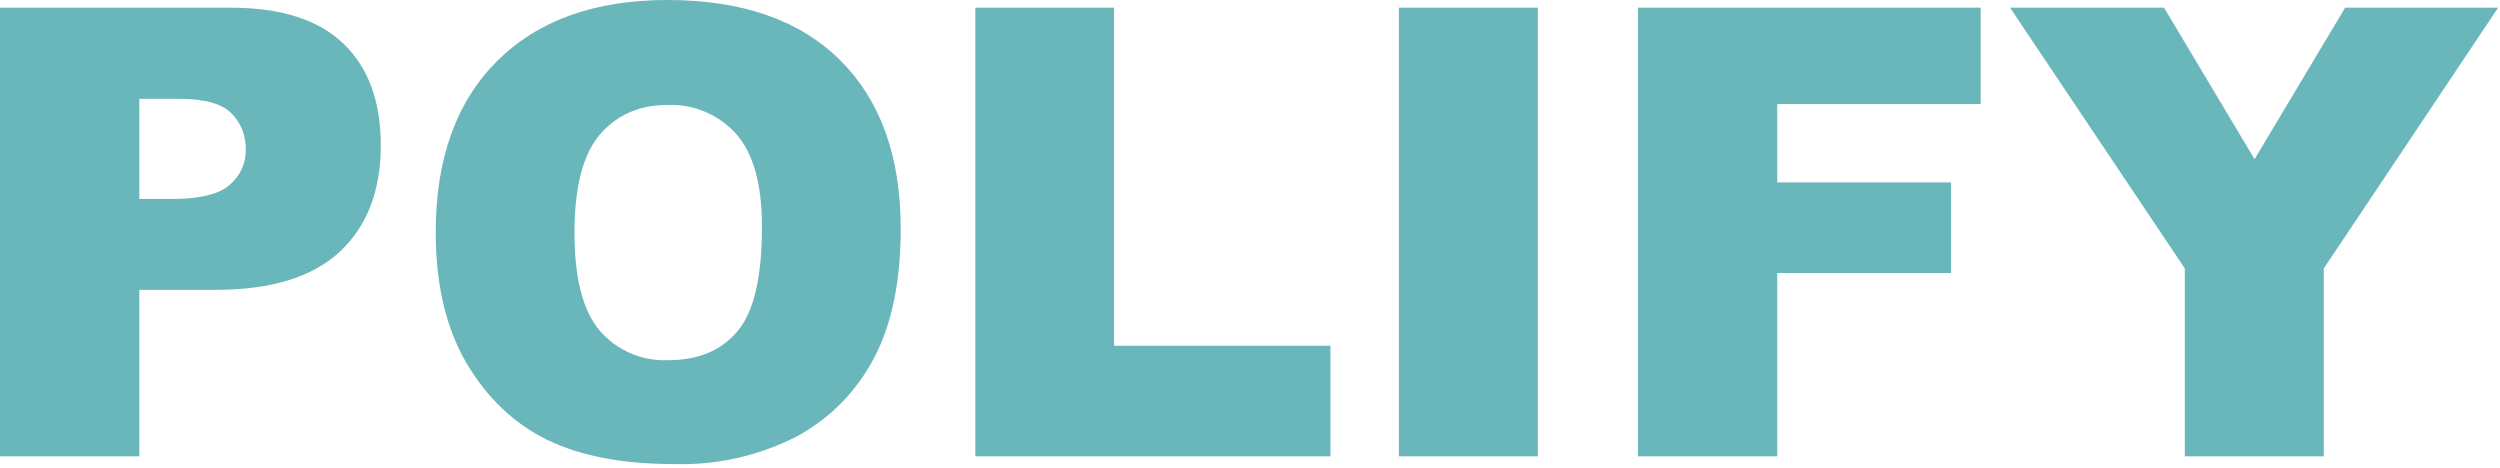
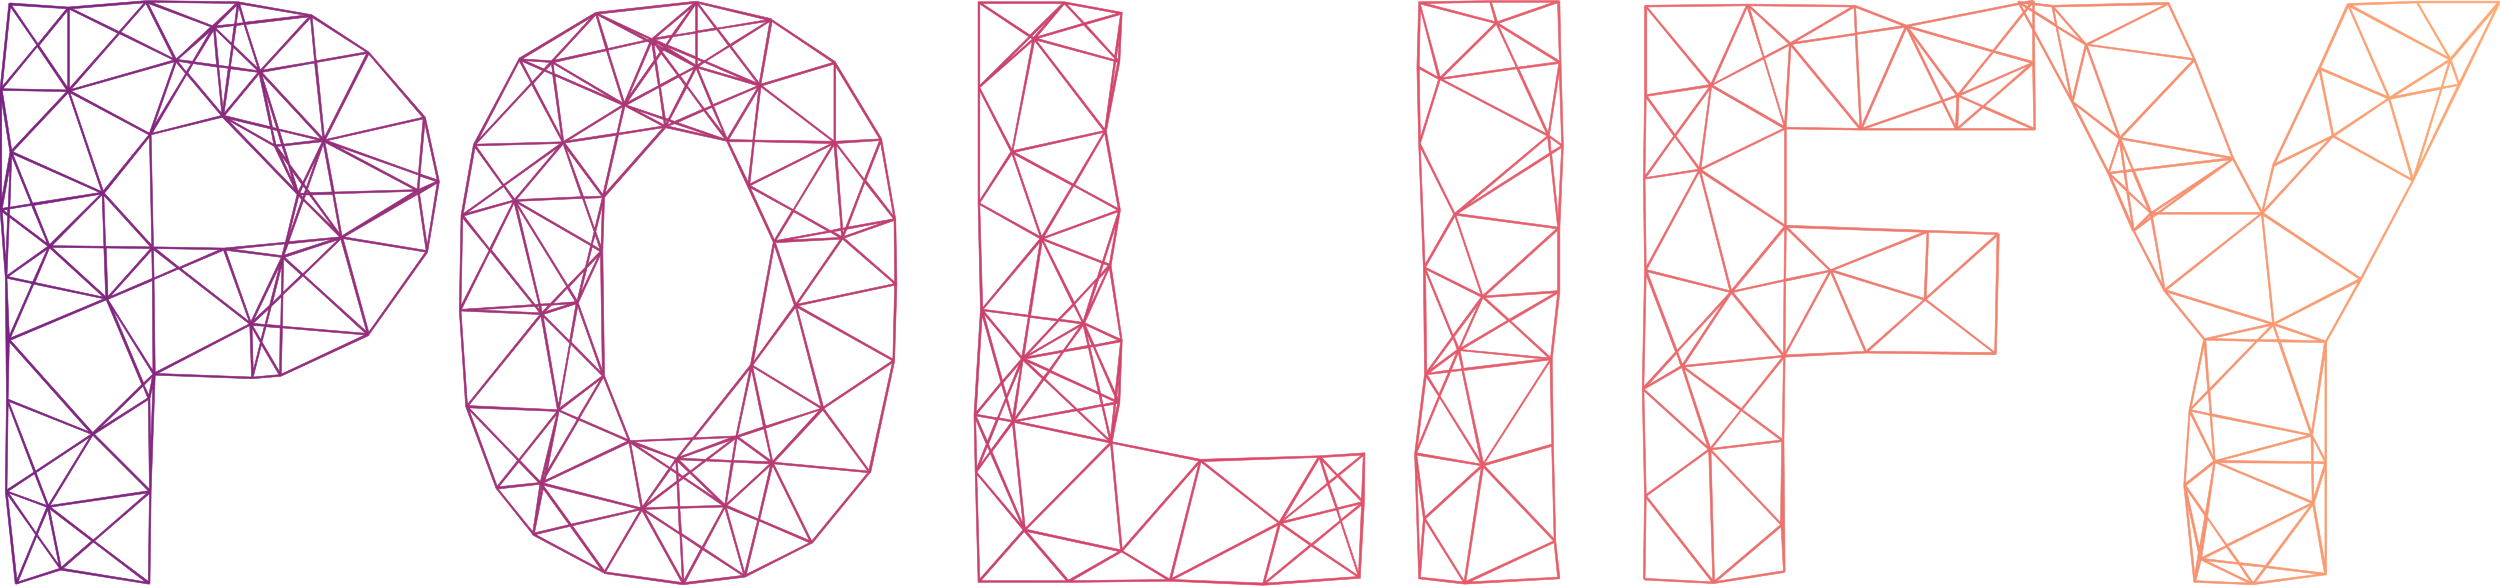
- <svg xmlns="http://www.w3.org/2000/svg" fill-rule="evenodd" stroke-linejoin="round" stroke-miterlimit="2" clip-rule="evenodd" viewBox="0 0 13334 2494">
-   <defs />
-   <g fill="#69b6bb" fill-rule="nonzero">
-     <path d="M0 2434V41h1229c268 0 468 63 602 191 133 127 200 308 200 543 0 242-73 431-218 567-146 136-367 204-665 204H743v888H0zm743-1373h181c142 0 243-25 300-74 58-50 87-113 87-190 0-76-25-139-75-191-50-53-145-79-283-79H743v534M2324 1239c0-391 109-695 327-913C2869 109 3172 0 3560 0c398 0 705 107 921 321 215 214 323 513 323 898 0 280-47 509-141 688s-230 319-408 418a1347 1347 0 01-666 150c-269 0-493-43-670-129-176-86-320-222-430-408-110-187-165-419-165-699zm740 3c0 242 45 415 134 521a456 456 0 00367 158c159 0 282-51 369-155 87-103 130-289 130-556 0-226-45-390-136-494a466 466 0 00-370-156c-149 0-268 53-359 158-90 106-135 280-135 524zM5202 41h740v1803h1154v590H5202V41zM7461 41h741v2393h-741zM8736 41h1828v514H9479v418h927v483h-927v978h-743V41zM10721 41h821l483 808 483-808h816l-930 1391v1002h-741V1432L10721 41z" />
-   </g>
+ <svg xmlns="http://www.w3.org/2000/svg" viewBox="0 -1002 4284 1003">
+   <defs>
+     <linearGradient id="g" gradientUnits="userSpaceOnUse" x1="0" x2="4284" y1="0" y2="0">
+       <stop offset="0" stop-color="#782281" />
+       <stop offset=".5" stop-color="#de4968" />
+       <stop offset="1" stop-color="#fea973" />
+     </linearGradient>
+   </defs>
+   <path fill="url(#g)" stroke="url(#g)" stroke-width="1" vector-effect="non-scaling-stroke" d="M104 -25 255 -1C255 -1 255 -1 255 -1C255 -1 255 -1 255 -1C255 -1 255 -1 255 -1C255 -1 256 -1 256 -1C256 -1 256 -1 256 -1C256 -1 256 -1 256 -1C256 -1 256 -1 256 -1C256 -1 256 -1 256 -2C256 -2 256 -2 256 -2C257 -2 257 -2 257 -2C257 -2 257 -2 257 -2C257 -2 257 -2 257 -2C257 -2 257 -2 257 -2C257 -2 257 -2 257 -2C257 -2 257 -2 257 -2C257 -2 257 -3 257 -3L259 -160C259 -160 259 -160 259 -160C259 -160 259 -160 259 -160L266 -359L432 -353C432 -353 432 -353 432 -353C432 -353 432 -353 432 -353C432 -353 432 -353 432 -353C432 -353 432 -353 432 -353L480 -357C481 -357 481 -357 481 -357C481 -357 481 -357 481 -357C481 -357 481 -357 481 -357L632 -427C632 -427 632 -427 632 -427C632 -427 632 -427 632 -427C632 -427 632 -427 632 -427C632 -427 632 -428 632 -428C632 -428 632 -428 632 -428C632 -428 632 -428 632 -428C632 -428 632 -428 632 -428C632 -428 632 -428 632 -428C632 -428 632 -428 632 -428L733 -570C733 -570 733 -570 733 -570C733 -570 733 -570 733 -570C733 -570 733 -570 733 -570C733 -570 733 -570 733 -570C733 -570 733 -570 733 -570C733 -570 733 -570 733 -570C733 -571 733 -571 733 -571C733 -571 733 -571 733 -571L753 -691C753 -691 753 -691 753 -691C753 -691 753 -691 753 -691C753 -691 753 -691 753 -691C753 -691 753 -691 753 -691C753 -691 753 -691 753 -691C753 -691 753 -691 753 -691C753 -691 753 -691 753 -691L729 -801C729 -801 729 -801 729 -801C729 -801 729 -801 729 -801C729 -801 729 -801 729 -801C729 -801 729 -801 729 -801C729 -801 729 -801 729 -801C729 -801 729 -801 729 -801C729 -801 729 -801 729 -801C729 -801 729 -801 729 -801C729 -801 729 -801 729 -801C729 -801 729 -801 729 -801L632 -913C632 -913 632 -913 632 -913C632 -913 632 -913 632 -913C632 -913 632 -913 632 -913C632 -913 632 -913 632 -913C632 -913 632 -913 632 -913L534 -977C534 -977 534 -977 534 -977C534 -977 534 -977 534 -977C533 -977 533 -977 533 -977C533 -977 533 -977 533 -977C533 -977 533 -977 533 -977C533 -977 533 -977 533 -977C533 -977 533 -977 533 -977L408 -999C408 -999 408 -999 408 -999C408 -999 408 -999 408 -999C408 -999 408 -999 408 -999C408 -999 408 -999 408 -999C408 -999 408 -999 408 -999C408 -999 408 -999 408 -999L251 -1001C251 -1001 251 -1001 251 -1001C251 -1001 251 -1001 251 -1001C251 -1001 251 -1001 251 -1001C251 -1001 251 -1001 251 -1001C251 -1001 251 -1001 251 -1001L117 -990L17 -997C17 -997 17 -997 17 -997C17 -997 17 -997 17 -997C17 -997 17 -997 17 -997C16 -996 16 -996 16 -996C16 -996 16 -996 16 -996C16 -996 16 -996 16 -996C16 -996 16 -996 16 -996C16 -996 16 -996 16 -996C16 -996 16 -996 16 -996C16 -996 16 -996 16 -996C16 -996 16 -996 16 -996C16 -996 16 -996 16 -996C16 -996 16 -996 16 -996C16 -996 16 -996 15 -996C15 -996 15 -996 15 -996C15 -996 15 -995 15 -995C15 -995 15 -995 15 -995C15 -995 15 -995 15 -995L0 -849C0 -849 0 -849 0 -849C0 -849 0 -849 0 -849C0 -849 0 -848 0 -848C0 -848 0 -848 0 -848V-643C0 -643 0 -643 0 -643C0 -643 0 -643 0 -643L9 -527C9 -527 9 -527 9 -527C9 -527 9 -527 9 -527L11 -317C11 -317 11 -317 11 -317C11 -317 11 -317 11 -317L9 -160C9 -160 9 -160 9 -160C9 -160 9 -160 9 -160C9 -160 9 -160 9 -160L26 -2C26 -2 26 -2 26 -2C26 -2 26 -2 26 -2C26 -2 26 -2 26 -2C26 -2 26 -2 26 -2C26 -2 26 -2 27 -2C27 -2 27 -1 27 -1C27 -1 27 -1 27 -1C27 -1 27 -1 27 -1C27 -1 27 -1 27 -1C27 -1 27 -1 27 -1C27 -1 27 -1 27 -1C28 -1 28 -1 28 -1C28 -1 28 -1 28 -1C28 -1 28 -1 28 -1C28 -1 28 -1 28 -1C28 -1 28 -1 28 -1ZM171 -268 245 -340 253 -320ZM254 -317 256 -164 162 -258ZM159 -261 18 -419 182 -488 243 -343ZM182 -577 258 -576 185 -494ZM181 -494 89 -578 178 -577ZM502 -691 481 -737 494 -719ZM500 -710 517 -686 511 -674ZM470 -751 505 -678 391 -796ZM512 -666 517 -660 494 -594ZM515 -668H520L519 -664ZM483 -564 399 -575 488 -584ZM520 -658 582 -596 495 -588ZM521 -661 524 -668H530L572 -611ZM525 -671 526 -674 528 -671ZM521 -671H514L519 -683L524 -678ZM521 -687 543 -733 525 -681ZM519 -690 497 -720 487 -752 552 -759ZM491 -729 475 -751 483 -752ZM393 -798 464 -781 469 -755ZM385 -804 444 -875 463 -785ZM258 -579 181 -580 178 -667ZM179 -671 256 -767 260 -582ZM259 -771 381 -801 509 -669 489 -587 384 -577 263 -579ZM261 -774 320 -874 379 -804ZM482 -561 430 -451 387 -573ZM494 -584 570 -592 487 -565ZM534 -668 570 -669 582 -602ZM532 -672 527 -678 554 -755 569 -673ZM486 -755 479 -778 545 -762ZM482 -755 473 -754 467 -780 475 -778ZM467 -784 454 -847 474 -782ZM384 -808 395 -884 442 -878ZM382 -817 375 -887 391 -885ZM380 -808 322 -877 331 -893 372 -887ZM319 -879 305 -897 328 -893ZM333 -896 366 -950 371 -891ZM330 -897 305 -900 360 -948ZM318 -876 264 -787 302 -895ZM177 -675 120 -843 255 -771ZM174 -674 22 -742 117 -843ZM178 -580 89 -581 175 -668ZM177 -493 60 -518 85 -577ZM178 -490 18 -423 58 -515ZM193 -472 262 -361 246 -346ZM185 -489 261 -521 262 -367ZM189 -494 260 -573 261 -525ZM263 -574 303 -543 264 -526ZM267 -576 376 -574 307 -544ZM383 -573 427 -451 310 -542ZM435 -454 479 -546 462 -479ZM461 -473 454 -446 434 -448ZM483 -548 482 -498 467 -483ZM486 -558 516 -531 485 -501ZM488 -561 579 -591 519 -533ZM573 -670 710 -674 586 -598ZM573 -673 557 -758 710 -677ZM478 -781 449 -873 550 -764ZM395 -888 400 -921 441 -881ZM392 -888 375 -890 369 -951 397 -924ZM370 -954 401 -958 397 -928ZM371 -958 406 -993 402 -961ZM256 -774 122 -846 299 -896ZM20 -745 4 -847 114 -845ZM20 -734 53 -653 17 -647ZM14 -647 4 -645 17 -717ZM22 -738 171 -672 56 -654ZM172 -669 85 -583 58 -650ZM56 -519 14 -528 81 -575ZM55 -516 16 -427 12 -525ZM16 -416 153 -262 14 -318ZM254 -161 86 -136 159 -256ZM87 -133 252 -157 160 -77ZM157 -75 105 -30 85 -130ZM255 -325 247 -342 261 -356ZM264 -523 306 -541 427 -447 266 -364ZM433 -444 453 -443 447 -420ZM446 -415 434 -367 432 -440ZM456 -442 480 -440 479 -365 449 -416ZM457 -446 465 -477 482 -493 481 -444ZM485 -497 519 -529 626 -431 484 -443ZM521 -531 584 -592 628 -434ZM687 -655 715 -673V-672ZM716 -669 730 -573 590 -596ZM718 -675 725 -678 718 -674ZM718 -678 720 -700 747 -691ZM715 -678 576 -752 717 -702ZM561 -761 725 -798 717 -705ZM553 -766 449 -878 539 -894ZM543 -895 628 -910 556 -767ZM450 -882 532 -971 539 -897ZM446 -882 421 -960 529 -973ZM442 -885 400 -925 405 -958 418 -960ZM405 -962 409 -990 417 -963ZM302 -901 254 -996 361 -956ZM297 -902 207 -947 250 -996ZM297 -899 122 -849 205 -944ZM119 -851V-986L202 -945ZM116 -852 67 -924 116 -984ZM114 -848 5 -850 64 -922ZM3 -828 17 -741 3 -662ZM13 -643V-636L6 -642ZM17 -644 54 -650 81 -585 16 -634ZM82 -580 12 -530 16 -630ZM156 -258 61 -195 15 -314ZM154 -253 83 -137 62 -192ZM80 -136 14 -160 59 -190ZM80 -133 62 -89 15 -157ZM82 -128 101 -34 64 -86ZM102 -28 31 -5 63 -83ZM160 -73 249 -5 108 -28ZM254 -6 162 -75 256 -156ZM258 -231 257 -319 262 -342ZM428 -444 431 -356 270 -362ZM448 -411 478 -360 434 -356ZM484 -440 625 -428 482 -361ZM632 -433 588 -593 729 -570ZM719 -670 749 -688 732 -582ZM720 -704 728 -790 749 -694ZM558 -763 632 -909 724 -801ZM542 -898 535 -972 627 -913ZM420 -964 411 -995 522 -976ZM364 -958 260 -998 404 -996ZM204 -948 124 -987 247 -997ZM65 -927 20 -993 114 -987ZM18 -990 63 -925 4 -854ZM13 -632 10 -555 4 -639ZM14 -309 58 -193 12 -163ZM61 -86 29 -9 13 -154ZM798 -305C798 -305 798 -305 798 -305C798 -305 798 -305 798 -305L850 -165C850 -165 850 -165 850 -165C850 -165 850 -165 850 -165C850 -165 850 -165 850 -165C850 -165 850 -165 850 -165C850 -165 850 -165 850 -165L913 -86C913 -86 913 -86 913 -86C913 -86 913 -86 913 -86C913 -86 913 -86 913 -86C913 -86 913 -86 913 -86C913 -86 913 -86 913 -86C913 -86 913 -86 913 -86C913 -86 913 -86 913 -85C913 -85 913 -85 913 -85L1035 -20C1035 -20 1035 -20 1035 -20C1035 -20 1035 -20 1035 -20C1035 -20 1035 -20 1035 -20C1035 -20 1036 -19 1036 -19L1170 0C1170 0 1171 0 1171 0C1171 0 1171 0 1171 0C1171 0 1171 0 1171 0C1171 0 1171 0 1171 0C1171 0 1171 0 1171 0L1277 -13C1277 -13 1277 -13 1277 -13C1277 -13 1277 -13 1277 -13C1277 -13 1277 -13 1277 -13C1277 -13 1277 -13 1277 -13C1277 -13 1277 -13 1277 -13C1277 -13 1277 -13 1277 -13C1277 -13 1277 -13 1277 -13L1391 -71C1391 -71 1391 -71 1391 -71C1391 -71 1391 -71 1391 -71C1392 -71 1392 -71 1392 -71C1392 -71 1392 -71 1392 -71C1392 -71 1392 -71 1392 -71C1392 -71 1392 -71 1392 -71C1392 -71 1392 -71 1392 -71L1491 -192C1491 -192 1491 -192 1491 -192C1491 -192 1491 -192 1491 -192C1491 -192 1491 -192 1491 -192C1491 -192 1491 -192 1491 -192C1491 -192 1491 -192 1491 -192C1491 -192 1492 -192 1492 -192C1492 -192 1492 -192 1492 -192C1492 -192 1492 -192 1492 -192C1492 -192 1492 -192 1492 -192L1533 -383C1533 -384 1533 -384 1533 -384C1533 -384 1533 -384 1533 -384C1533 -384 1533 -384 1533 -384C1533 -384 1533 -384 1533 -384L1537 -515C1537 -515 1537 -515 1537 -515C1537 -515 1537 -515 1537 -515L1535 -626C1535 -626 1535 -626 1535 -626C1535 -626 1535 -626 1535 -626L1511 -763C1511 -763 1511 -763 1511 -763C1511 -763 1511 -763 1511 -763C1511 -763 1511 -763 1511 -763C1511 -763 1511 -763 1511 -763V-764L1432 -895C1432 -895 1432 -895 1432 -895C1432 -895 1432 -895 1432 -895C1432 -895 1432 -895 1432 -895C1432 -895 1432 -895 1432 -895C1432 -896 1432 -896 1432 -896C1432 -896 1432 -896 1432 -896L1322 -969C1322 -969 1322 -969 1322 -969C1322 -969 1322 -969 1322 -969C1322 -969 1322 -969 1322 -969C1322 -969 1322 -969 1322 -970C1322 -970 1322 -970 1322 -970C1322 -970 1322 -970 1322 -970C1322 -970 1322 -970 1322 -970L1193 -1000C1193 -1000 1193 -1000 1193 -1000C1193 -1000 1193 -1000 1193 -1000C1193 -1000 1193 -1000 1193 -1000C1193 -1000 1193 -1000 1193 -1000C1193 -1000 1193 -1000 1193 -1000C1193 -1000 1193 -1000 1193 -1000C1193 -1000 1193 -1000 1193 -1000L1021 -981C1021 -981 1021 -981 1021 -981C1021 -981 1021 -981 1021 -981C1021 -981 1021 -981 1021 -981C1021 -981 1021 -981 1021 -981C1021 -981 1021 -981 1021 -981C1021 -981 1021 -981 1021 -981C1021 -981 1021 -981 1021 -981C1021 -981 1021 -981 1021 -981C1021 -981 1021 -981 1021 -981L889 -902C889 -902 889 -901 889 -901C889 -901 889 -901 889 -901C889 -901 889 -901 889 -901C889 -901 889 -901 889 -901C889 -901 889 -901 889 -901C889 -901 889 -901 889 -901C889 -901 889 -901 889 -901L811 -754C811 -754 811 -754 811 -754C811 -754 811 -754 811 -754C811 -754 811 -753 811 -753C811 -753 811 -753 811 -753L790 -633C790 -633 790 -633 790 -633C790 -633 790 -633 790 -633C790 -633 790 -633 790 -633C790 -633 790 -633 790 -633C790 -633 790 -633 790 -633C790 -633 790 -633 790 -633L787 -471C787 -471 787 -471 787 -471C787 -470 787 -470 787 -470C787 -470 787 -470 787 -470C787 -470 787 -470 787 -470L798 -305C798 -305 798 -305 798 -305C798 -305 798 -305 798 -305C798 -305 798 -305 798 -305C798 -305 798 -305 798 -305C798 -305 798 -305 798 -305C798 -305 798 -305 798 -305ZM1109 -931 1113 -929 1070 -827 1042 -916ZM1042 -919 1024 -976 1105 -933ZM1192 -945V-905L1144 -925L1153 -939ZM1156 -942 1192 -994V-948ZM931 -177ZM936 -186 992 -282 1075 -246 934 -179ZM1124 -923 1131 -913 1124 -903 1121 -925ZM1076 -249 993 -285 1034 -355ZM1159 -217 1087 -245 1184 -249ZM1188 -249 1252 -252 1164 -219ZM1157 -215 1148 -201 1091 -239ZM1158 -211 1159 -194 1150 -200ZM1167 -217 1253 -248 1209 -215ZM1205 -212 1183 -195 1164 -214ZM1191 -252 1285 -370 1261 -255ZM1187 -252 1080 -247 1036 -358 1033 -572 1036 -664 1141 -783 1245 -760 1325 -587 1286 -377ZM1174 -855 1145 -798 1140 -800 1132 -853 1163 -870ZM1166 -872 1189 -884 1176 -858ZM1141 -790 1140 -796 1143 -795ZM1146 -794 1152 -792 1144 -788ZM1156 -790 1218 -769 1145 -786ZM1161 -792 1206 -812 1242 -764ZM1156 -794 1148 -797 1177 -852 1204 -815ZM1136 -801 1074 -822 1129 -852ZM1137 -797 1138 -788 1089 -814ZM1240 -773 1209 -813 1220 -818ZM1223 -820 1298 -852 1246 -765ZM1207 -816 1178 -855 1193 -884 1219 -821ZM1164 -874 1135 -913 1137 -916 1190 -888ZM1133 -916 1131 -919 1134 -917ZM1133 -910 1161 -873 1131 -857 1125 -898ZM1128 -855 1075 -827 1122 -894ZM1135 -786 1060 -774 1071 -820ZM1136 -783 1037 -671 1060 -771ZM1033 -669 968 -757 1056 -770ZM1030 -580 1021 -605 1032 -649ZM1028 -575 1015 -583 1020 -599ZM1028 -571 1007 -549 1015 -579ZM1025 -563 995 -499 1006 -543ZM1029 -565 1032 -368 991 -483ZM990 -286 960 -299 1029 -352ZM989 -283 938 -196 958 -297ZM1146 -199 1101 -134 1081 -242ZM1149 -197 1159 -190 1160 -178 1107 -138ZM1162 -187 1168 -184 1163 -180ZM1162 -192 1161 -211 1180 -193 1170 -186ZM1182 -191 1228 -147 1173 -184ZM1185 -193 1210 -212 1253 -210 1242 -138ZM1214 -215 1260 -250 1254 -213ZM1263 -251 1318 -211 1257 -213ZM1266 -253 1309 -267 1321 -213ZM1264 -256 1288 -368 1308 -271ZM1290 -373 1406 -302 1312 -272ZM1327 -581 1361 -479 1291 -382ZM1330 -590 1360 -639 1418 -606ZM1423 -604 1438 -595 1351 -591ZM1327 -591 1286 -680 1357 -641ZM1286 -684 1426 -754 1359 -643ZM1285 -687 1293 -759 1424 -756ZM1282 -690 1249 -759H1290ZM1249 -763 1300 -849 1290 -762ZM1222 -823 1196 -885 1298 -855ZM1139 -919 1149 -913ZM1136 -920 1127 -925 1124 -929 1137 -921ZM1137 -925 1139 -924V-923ZM1117 -926 1121 -899 1077 -836 1116 -927ZM1057 -774 973 -761 1067 -819ZM1031 -666 1000 -665 970 -748ZM1032 -663 1019 -610 1001 -662ZM1018 -605 1013 -584 887 -657 998 -662ZM1012 -581 1003 -544 973 -513 886 -654ZM1001 -538 989 -487 975 -510ZM986 -485 948 -482 972 -508ZM976 -481 934 -468 945 -479ZM987 -481 976 -418 931 -463ZM990 -477 1030 -364 979 -416ZM1032 -358 959 -303 978 -412ZM933 -187 931 -184 938 -215ZM933 -175 1078 -243 1098 -132 933 -174ZM1105 -132 1160 -174 1162 -134ZM1162 -131 1164 -90 1105 -129ZM1163 -176 1171 -182 1238 -136 1165 -134ZM1257 -210 1319 -207 1245 -139ZM1312 -268 1404 -299 1324 -212ZM1290 -376 1363 -475 1407 -305ZM1329 -586 1440 -592 1364 -482ZM1442 -597 1428 -605 1441 -607ZM1444 -608 1447 -609 1445 -601ZM1423 -607 1361 -642 1429 -753 1441 -611ZM1293 -762 1304 -853 1426 -760ZM1276 -865 1197 -888 1207 -895ZM1210 -897 1250 -922 1297 -860ZM1195 -891V-900L1203 -896ZM1192 -891 1141 -922H1142L1192 -901ZM1141 -926 1123 -934 1149 -938ZM1115 -931 1114 -932H1115ZM1067 -826 950 -895 1039 -915ZM948 -893 1047 -834 950 -876ZM947 -877 935 -882 945 -892ZM1066 -822 966 -760 951 -872ZM996 -665 885 -660 965 -755ZM971 -511 943 -482 926 -481 886 -649ZM940 -479 929 -467 927 -478ZM925 -471 920 -477 923 -478ZM976 -414 957 -308 931 -459ZM954 -292 926 -177 891 -213ZM889 -215 804 -303 954 -297ZM923 -175 855 -168 889 -210ZM929 -168 924 -145 928 -169ZM931 -164 975 -103 916 -89ZM932 -169 933 -170 1093 -130 979 -104ZM1097 -128 1036 -24 981 -101ZM1165 -86 1169 -9 1105 -125ZM1168 -84 1201 -62 1172 -8ZM1168 -88 1165 -131 1240 -133 1203 -65ZM1242 -131 1274 -18 1206 -63ZM1245 -132 1298 -110 1276 -21ZM1246 -136 1320 -204 1299 -113ZM1324 -204 1387 -76 1302 -112ZM1410 -299 1487 -195 1327 -210ZM1366 -475 1529 -384 1411 -305ZM1444 -592 1532 -516 1367 -481ZM1451 -609 1514 -621 1446 -597ZM1453 -613 1482 -689 1531 -627ZM1449 -612 1444 -611 1433 -753 1480 -692ZM1434 -756 1507 -761 1481 -695ZM1306 -855 1429 -892V-761ZM1253 -923 1319 -965 1301 -860ZM1251 -926 1231 -952 1314 -965ZM1248 -924 1207 -898 1195 -903V-946L1228 -951ZM1195 -949V-994L1225 -954ZM1151 -942 1123 -937 1185 -989ZM1110 -934 1076 -952 1113 -935ZM1038 -918 950 -899 1021 -976ZM932 -884 900 -898 942 -895ZM930 -881 912 -862 894 -897ZM933 -880 947 -874 962 -767 914 -859ZM963 -759 816 -755 911 -857ZM960 -756 863 -686 816 -752ZM956 -749 882 -661 865 -684ZM879 -659 800 -637 863 -682ZM879 -656 839 -576 795 -632ZM881 -654 923 -481 917 -480 842 -574ZM913 -480 791 -472 840 -571ZM916 -477 925 -466 818 -471ZM955 -300 803 -307 927 -460ZM887 -213 852 -169 804 -299ZM925 -172 913 -91 854 -164ZM977 -100 1030 -26 918 -86ZM1100 -127 1168 -4 1038 -22ZM1204 -60 1272 -16 1174 -4ZM1301 -109 1387 -72 1279 -18ZM1391 -75 1326 -207 1487 -192ZM1489 -197 1412 -302 1529 -380ZM1530 -387 1368 -478 1533 -513ZM1447 -594 1532 -624 1533 -519ZM1484 -693 1509 -757 1531 -632ZM1432 -760V-888L1507 -764ZM1304 -858 1323 -965 1427 -895ZM1229 -954 1197 -996 1313 -968ZM1117 -936 1027 -978 1188 -996ZM945 -898 895 -901 1013 -972ZM890 -897 910 -860 820 -763ZM814 -749 861 -684 794 -636ZM793 -628 838 -573 790 -478ZM925 -463 801 -309 790 -469ZM2057 -215 1906 -245 1919 -312C1919 -312 1919 -312 1919 -312C1919 -312 1919 -312 1919 -312L1923 -418C1923 -418 1923 -418 1923 -418C1923 -418 1923 -419 1923 -419C1923 -419 1923 -419 1923 -419L1904 -547L1920 -642C1920 -642 1920 -642 1920 -642C1920 -642 1920 -642 1920 -642C1920 -642 1920 -642 1920 -642C1920 -642 1920 -642 1920 -642C1920 -642 1920 -642 1920 -642C1920 -642 1920 -642 1920 -642L1896 -777L1919 -896C1919 -896 1919 -896 1919 -896C1919 -896 1919 -896 1919 -896L1923 -980C1923 -980 1923 -980 1923 -980C1923 -980 1923 -980 1923 -980C1923 -980 1923 -980 1923 -980C1923 -980 1923 -980 1923 -980C1923 -980 1923 -980 1923 -980C1923 -980 1923 -980 1923 -980C1923 -980 1923 -980 1923 -980C1923 -980 1923 -980 1923 -980C1923 -980 1923 -981 1923 -981C1923 -981 1923 -981 1923 -981C1923 -981 1923 -981 1923 -981C1923 -981 1923 -981 1923 -981C1923 -981 1923 -981 1923 -981C1923 -981 1923 -981 1923 -981C1923 -981 1923 -981 1923 -981C1923 -981 1923 -981 1923 -981C1923 -981 1923 -981 1923 -981C1923 -981 1923 -981 1923 -981C1923 -981 1923 -981 1923 -981C1922 -981 1922 -981 1922 -981C1922 -981 1922 -981 1922 -981C1922 -981 1922 -981 1922 -981C1922 -981 1922 -981 1922 -981C1922 -981 1922 -981 1922 -981L1824 -999C1824 -999 1824 -999 1824 -999C1824 -999 1824 -999 1824 -999C1824 -999 1824 -999 1824 -999H1677C1677 -999 1677 -999 1677 -999C1677 -999 1677 -999 1677 -999C1677 -999 1676 -999 1676 -999C1676 -999 1676 -999 1676 -999C1676 -999 1676 -999 1676 -999C1676 -999 1676 -999 1676 -998C1676 -998 1676 -998 1676 -998C1676 -998 1676 -998 1676 -998C1676 -998 1676 -998 1676 -998C1676 -998 1676 -998 1676 -998V-852C1676 -852 1676 -852 1676 -852C1676 -852 1676 -852 1676 -852V-653C1676 -653 1676 -653 1676 -653C1676 -653 1676 -653 1676 -653L1680 -471C1680 -471 1680 -471 1680 -471C1680 -471 1680 -471 1680 -471L1669 -291C1669 -291 1669 -291 1669 -291C1669 -291 1669 -291 1669 -291C1669 -291 1669 -291 1669 -291L1671 -193C1671 -193 1671 -193 1671 -193C1671 -193 1671 -193 1671 -193L1676 -6C1676 -6 1676 -6 1676 -6C1676 -6 1676 -6 1676 -6C1676 -6 1676 -6 1676 -6C1676 -5 1676 -5 1676 -5C1676 -5 1676 -5 1676 -5C1676 -5 1676 -5 1676 -5C1676 -5 1676 -5 1676 -5C1676 -5 1676 -5 1676 -5C1676 -5 1676 -5 1676 -5C1676 -5 1676 -5 1676 -5C1676 -5 1676 -5 1676 -5C1676 -5 1676 -5 1676 -5C1676 -5 1676 -5 1676 -5C1676 -5 1676 -5 1676 -5C1676 -4 1676 -4 1676 -4C1676 -4 1676 -4 1677 -4C1677 -4 1677 -4 1677 -4C1677 -4 1677 -4 1677 -4C1677 -4 1677 -4 1677 -4C1677 -4 1677 -4 1677 -4C1677 -4 1677 -4 1677 -4H1830C1830 -4 1830 -4 1830 -4C1831 -4 1831 -4 1831 -4L2005 -6C2005 -6 2005 -6 2005 -6C2005 -6 2005 -6 2005 -6L2165 1C2165 1 2165 1 2165 1C2165 1 2165 1 2165 1C2165 1 2165 1 2165 1C2165 1 2165 1 2165 1L2330 -11C2330 -11 2330 -11 2330 -11C2330 -11 2330 -11 2330 -11C2330 -11 2330 -11 2330 -11C2330 -11 2330 -11 2330 -11C2330 -11 2330 -11 2330 -11C2330 -11 2330 -11 2330 -11C2330 -11 2330 -11 2330 -11C2330 -11 2330 -11 2330 -11C2330 -11 2330 -11 2330 -11C2331 -11 2331 -11 2331 -11C2331 -11 2331 -11 2331 -11C2331 -11 2331 -11 2331 -11C2331 -11 2331 -11 2331 -11C2331 -11 2331 -11 2331 -11C2331 -11 2331 -11 2331 -11C2331 -11 2331 -11 2331 -11C2331 -11 2331 -11 2331 -11C2331 -11 2331 -11 2331 -11C2331 -11 2331 -12 2331 -12C2331 -12 2331 -12 2331 -12C2331 -12 2331 -12 2331 -12C2331 -12 2331 -12 2331 -12C2331 -12 2331 -12 2331 -12C2331 -12 2331 -12 2331 -12C2331 -12 2331 -12 2331 -12C2331 -12 2331 -12 2331 -12C2331 -12 2331 -12 2331 -12C2331 -12 2331 -12 2331 -12C2331 -12 2331 -12 2331 -12L2338 -141C2338 -141 2338 -141 2338 -141C2338 -141 2338 -141 2338 -141L2339 -224C2339 -224 2339 -224 2339 -224C2339 -224 2339 -224 2339 -224C2339 -225 2339 -225 2339 -225C2339 -225 2339 -225 2339 -225C2339 -225 2339 -225 2339 -225C2339 -225 2339 -225 2339 -225C2339 -225 2339 -225 2339 -225C2339 -225 2339 -225 2339 -225C2339 -225 2339 -225 2339 -225C2339 -225 2339 -225 2339 -225C2339 -225 2339 -225 2339 -226C2339 -226 2339 -226 2339 -226C2339 -226 2339 -226 2339 -226C2339 -226 2339 -226 2339 -226C2339 -226 2339 -226 2339 -226C2339 -226 2339 -226 2339 -226C2339 -226 2338 -226 2338 -226C2338 -226 2338 -226 2338 -226C2338 -226 2338 -226 2338 -226C2338 -226 2338 -226 2338 -226C2338 -226 2338 -226 2338 -226C2338 -226 2338 -226 2338 -226C2338 -226 2338 -226 2338 -226C2338 -226 2338 -226 2338 -226C2338 -226 2338 -226 2338 -226C2338 -226 2338 -226 2338 -226L2261 -221ZM1679 -995 1763 -939 1679 -856ZM1910 -902 1909 -900 1778 -936 1857 -959ZM1861 -960 1920 -977 1910 -906ZM1758 -387 1819 -398 1798 -369ZM1796 -366 1788 -356 1760 -382ZM1761 -391 1851 -443 1822 -402ZM1761 -394 1815 -452 1852 -447ZM1786 -353 1739 -286 1753 -384ZM1740 -282 1789 -351 1842 -301ZM1845 -298 1899 -247 1744 -280ZM1901 -243 1757 -97 1738 -278ZM1849 -298 1888 -306 1901 -249ZM1846 -301 1791 -353 1799 -364 1883 -326 1887 -309ZM1801 -367 1823 -399 1865 -406 1882 -330ZM1826 -403 1856 -444 1864 -410ZM1862 -432 1871 -411 1867 -410ZM1854 -450 1817 -455 1840 -478ZM1842 -481 1877 -519 1856 -452ZM1813 -455 1766 -461 1786 -588 1838 -481ZM1811 -452 1755 -392 1765 -458ZM1751 -391 1686 -469 1762 -459ZM1735 -288 1726 -320 1749 -374ZM1734 -282 1712 -286 1724 -315ZM1753 -104 1700 -228 1735 -275ZM1903 -240 1920 -60 1759 -95ZM1891 -306 1909 -309 1903 -254ZM1890 -309 1887 -324 1909 -314V-313ZM1913 -316V-317L1914 -316ZM1910 -317 1886 -328 1868 -407 1873 -408 1910 -323ZM1876 -408 1920 -416 1911 -330ZM1875 -411 1860 -445 1916 -419ZM1883 -524 1897 -539 1866 -473ZM1885 -531 1891 -550 1899 -547ZM1880 -526 1841 -484 1788 -590 1888 -551ZM1789 -593 1916 -639 1889 -554ZM1789 -596 1840 -683 1915 -642ZM1785 -597 1737 -738 1837 -684ZM1734 -746 1679 -852 1769 -931ZM1773 -932 1891 -778 1736 -744ZM1679 -846 1732 -742 1679 -659ZM1739 -741 1891 -775 1839 -687ZM1776 -933 1909 -897 1893 -781ZM1777 -939 1824 -995 1855 -962ZM1771 -938 1768 -940 1800 -971ZM1769 -935 1718 -890 1766 -938ZM1734 -738 1782 -597 1679 -654ZM1762 -462 1685 -472 1782 -587ZM1750 -387 1718 -350 1686 -464ZM1747 -379 1725 -325 1719 -346ZM1723 -320 1709 -286 1674 -292 1716 -343ZM1707 -283 1692 -246 1673 -289ZM1711 -283 1733 -279 1698 -231 1694 -241ZM1696 -228 1679 -205 1692 -237ZM1697 -225 1750 -103 1674 -193ZM1917 -57 1831 -8 1760 -91ZM2058 -210 2190 -106 2008 -11ZM2004 -10 1924 -58 2054 -207ZM2199 -112 2261 -216 2274 -174ZM2275 -171 2289 -131 2199 -109ZM2197 -105 2290 -128 2296 -110 2247 -70ZM2244 -68 2168 -5 2194 -103ZM2293 -129 2330 -138 2298 -112ZM2297 -107 2327 -16 2250 -68ZM2299 -109 2333 -136 2328 -21ZM2333 -147 2295 -187 2336 -221ZM2333 -142 2292 -132 2278 -173 2292 -185ZM2277 -177 2265 -213 2290 -187ZM2192 -108 2062 -211 2258 -218ZM1923 -62 1906 -242 2054 -212ZM1912 -310H1915L1909 -282ZM1916 -319 1914 -324 1918 -361ZM1859 -449 1901 -542 1920 -421ZM1901 -550 1892 -553 1913 -619ZM1842 -685 1893 -773 1916 -645ZM1912 -896 1915 -895 1904 -838ZM1916 -900 1913 -903 1918 -938ZM1858 -963 1828 -995 1915 -979ZM1765 -942 1683 -996H1820ZM1782 -593 1684 -475 1679 -651ZM1683 -461 1715 -347 1673 -296ZM1690 -241 1674 -201 1672 -283ZM1753 -94 1679 -10 1674 -189ZM1755 -91 1827 -7H1681ZM1922 -56 1999 -9 1837 -7ZM2190 -102 2164 -3 2011 -9ZM2247 -66 2325 -14 2170 -3ZM2292 -189 2265 -218 2333 -222ZM2424 -224 2431 -12C2431 -11 2431 -11 2431 -11C2431 -11 2431 -11 2431 -11C2431 -11 2431 -11 2431 -11C2431 -11 2431 -11 2431 -11C2431 -11 2431 -11 2431 -11C2431 -11 2431 -11 2431 -11C2431 -11 2431 -10 2431 -10C2431 -10 2431 -10 2431 -10C2431 -10 2431 -10 2431 -10C2431 -10 2431 -10 2431 -10C2431 -10 2431 -10 2431 -10C2432 -10 2432 -10 2432 -10C2432 -10 2432 -10 2432 -10L2510 -1C2510 -1 2510 -1 2510 -1C2510 -1 2510 -1 2510 -1C2510 -1 2510 -1 2510 -1C2510 -1 2510 -1 2510 -1L2671 -10C2671 -10 2671 -10 2671 -10C2671 -10 2671 -10 2671 -10C2671 -10 2671 -10 2671 -10C2672 -10 2672 -10 2672 -10C2672 -10 2672 -10 2672 -10C2672 -10 2672 -10 2672 -10C2672 -10 2672 -10 2672 -10C2672 -10 2672 -10 2672 -10C2672 -10 2672 -11 2672 -11C2672 -11 2673 -11 2673 -11C2673 -11 2673 -11 2673 -11C2673 -11 2673 -11 2673 -11C2673 -11 2673 -11 2673 -11C2673 -11 2673 -12 2673 -12C2673 -12 2673 -12 2673 -12C2673 -12 2673 -12 2673 -12C2673 -12 2673 -12 2673 -12L2666 -75L2662 -240L2660 -387L2673 -502C2673 -502 2673 -502 2673 -502C2673 -502 2673 -502 2673 -502C2673 -502 2673 -502 2673 -502V-611C2673 -611 2673 -611 2673 -611C2673 -611 2673 -611 2673 -611L2679 -752C2679 -752 2679 -752 2679 -752C2679 -752 2679 -752 2679 -752C2679 -752 2679 -752 2679 -752C2679 -752 2679 -752 2679 -752L2675 -895L2673 -999C2673 -999 2673 -1000 2673 -1000C2673 -1000 2673 -1000 2673 -1000C2673 -1000 2673 -1000 2673 -1000C2673 -1000 2673 -1000 2673 -1000C2673 -1000 2673 -1000 2673 -1000C2673 -1000 2672 -1000 2672 -1000C2672 -1001 2672 -1001 2672 -1001C2672 -1001 2672 -1001 2672 -1001C2672 -1001 2672 -1001 2672 -1001C2672 -1001 2672 -1001 2672 -1001C2672 -1001 2672 -1001 2672 -1001C2672 -1001 2672 -1001 2671 -1001C2671 -1001 2671 -1001 2671 -1001C2671 -1001 2671 -1001 2671 -1001H2554C2554 -1001 2554 -1001 2554 -1001C2554 -1001 2554 -1001 2554 -1001L2432 -999C2432 -999 2432 -999 2432 -999C2432 -999 2432 -999 2432 -999C2432 -999 2432 -999 2432 -999C2432 -999 2432 -999 2432 -999C2432 -999 2431 -999 2431 -999C2431 -999 2431 -999 2431 -999C2431 -999 2431 -999 2431 -999C2431 -999 2431 -999 2431 -999C2431 -999 2431 -999 2431 -999C2431 -998 2431 -998 2431 -998C2431 -998 2431 -998 2431 -998C2431 -998 2431 -998 2431 -998C2431 -998 2431 -998 2431 -998C2431 -998 2431 -998 2431 -998C2431 -998 2431 -998 2431 -998C2431 -998 2431 -998 2431 -998C2431 -998 2431 -998 2431 -997C2431 -997 2431 -997 2431 -997L2428 -887C2428 -887 2428 -887 2428 -887C2428 -887 2428 -887 2428 -887L2431 -756C2431 -756 2431 -756 2431 -756C2431 -756 2431 -756 2431 -756C2431 -756 2431 -756 2431 -756C2431 -756 2431 -756 2431 -756L2439 -543C2439 -543 2439 -543 2439 -543L2441 -361L2424 -224C2424 -224 2424 -224 2424 -224C2424 -224 2424 -224 2424 -224C2424 -224 2424 -224 2424 -224ZM2428 -222 2537 -204 2442 -117ZM2538 -200 2509 -7 2443 -113ZM2499 -397 2505 -370 2487 -368ZM2483 -368 2449 -363 2496 -398ZM2502 -401 2643 -387 2508 -371ZM2655 -385 2542 -209 2508 -367ZM2505 -403 2586 -451 2653 -389ZM2503 -406 2541 -491 2583 -453ZM2669 -504 2545 -495 2669 -607ZM2541 -496 2495 -633 2667 -610ZM2545 -492 2664 -500 2586 -455ZM2498 -636 2656 -736 2669 -613ZM2513 -649 2652 -766 2655 -740ZM2472 -869 2564 -960 2598 -887ZM2599 -884 2650 -773 2472 -866ZM2568 -958 2668 -896 2601 -887ZM2468 -870 2434 -995 2561 -962ZM2434 -986 2464 -870 2432 -888ZM2468 -865 2651 -769 2493 -637 2434 -756ZM2538 -497 2443 -544 2493 -631ZM2538 -493 2490 -428 2444 -540ZM2533 -480 2500 -406 2492 -425ZM2497 -403 2451 -369 2490 -422ZM2482 -364 2466 -327 2446 -360ZM2486 -365 2505 -367 2537 -213 2468 -323ZM2537 -207 2428 -226 2467 -320ZM2439 -113 2433 -40 2428 -194ZM2442 -109 2507 -5 2434 -13ZM2669 -13 2519 -5 2663 -72ZM2512 -6 2542 -201 2662 -75ZM2656 -382 2659 -241 2544 -208ZM2657 -390 2589 -452 2669 -499ZM2670 -632 2659 -738 2676 -749ZM2658 -742 2656 -766 2675 -752ZM2603 -884 2671 -893 2653 -775ZM2568 -962 2669 -997 2672 -898ZM2566 -965 2556 -998H2661ZM2553 -998 2562 -965 2444 -996ZM2465 -866 2434 -766 2432 -884ZM2491 -635 2442 -549 2434 -749ZM2488 -425 2445 -366 2443 -535ZM2444 -356 2465 -323 2429 -236ZM2663 -79 2544 -204 2659 -237ZM2676 -755 2655 -770 2672 -878ZM2818 -152 2816 -10H2818V-8L2936 -2V-3L2937 -2L3058 -21L3057 -23H3059L3057 -247L3059 -390L3198 -397L3420 -394V-396H3421L3426 -601H3424V-603L3061 -616V-781L3189 -779V-780V-779H3353H3487V-780H3488L3486 -1000H3484V-1002L3267 -959L3179 -993L3178 -992V-993L2995 -995V-994V-995L2820 -993V-992H2818V-838L2816 -696H2818H2816L2818 -538L2814 -336H2816H2814ZM2822 -987 2929 -857 2822 -840ZM3276 -942 3352 -839 3330 -831ZM3327 -830 3192 -783 3267 -953ZM3353 -836 3351 -787 3331 -828ZM3357 -836 3395 -819 3355 -784ZM3359 -838 3475 -889 3398 -821ZM3483 -891 3485 -783 3401 -820ZM3480 -894 3360 -842 3416 -912ZM3418 -915 3483 -996V-897ZM3355 -841 3271 -954 3413 -913ZM3190 -787 3182 -943 3264 -955ZM3187 -785 3071 -926 3179 -942ZM3051 -103 2938 -7 2932 -228ZM2933 -231 3053 -245 3051 -107ZM2934 -234 2984 -298 3051 -248ZM2931 -235 2886 -370 2982 -299ZM2887 -373 3054 -390 2984 -302ZM2886 -376 2967 -499 3054 -393ZM3056 -396 2970 -501 3057 -520ZM3060 -520 3134 -536 3059 -398ZM2971 -504 3058 -609 3057 -523ZM3057 -614 2967 -505 2915 -707ZM3056 -782 2915 -714 2933 -853ZM2935 -856 3022 -901 3057 -786ZM3024 -902 3066 -924 3058 -791ZM3076 -930 3177 -989 3179 -945ZM3023 -905 2998 -989 3065 -927ZM3021 -904 2936 -859 2994 -989ZM2930 -849 2912 -715 2872 -769ZM2870 -772 2823 -837 2929 -853ZM2910 -712 2821 -698 2870 -767ZM2964 -504 2822 -540 2912 -707ZM2964 -501 2874 -402 2823 -536ZM2954 -485 2883 -378 2875 -399ZM2880 -375 2824 -342 2873 -396ZM2882 -372 2926 -237 2818 -335ZM2935 -8 2822 -152 2928 -229ZM2821 -148 2933 -5 2819 -11ZM3052 -99 3056 -24 2942 -6ZM3055 -103V-115V-96ZM3054 -250 2986 -300 3056 -387ZM3137 -535 3195 -400 3060 -394ZM3140 -536 3296 -488 3198 -401ZM3299 -487 3415 -398 3202 -400ZM3297 -491 3142 -539 3302 -603ZM3305 -604 3420 -600 3301 -493ZM3060 -524 3061 -610 3134 -539ZM2916 -711 3058 -780V-617ZM3069 -923 3185 -782 3061 -784ZM3328 -827 3350 -782H3198ZM3398 -817 3479 -782H3357ZM3415 -916 3273 -957 3480 -998ZM3182 -946 3180 -989 3260 -958ZM3068 -929 2999 -992 3172 -990ZM2932 -859 2823 -990 2992 -992ZM2821 -834 2868 -769 2819 -701ZM2910 -709 2821 -545 2819 -695ZM2821 -530 2871 -399 2817 -340ZM2927 -232 2821 -155 2817 -332ZM3418 -399 3301 -489 3422 -597ZM3295 -604 3137 -540 3064 -612ZM4284 -998C4284 -998 4284 -998 4284 -999C4284 -999 4284 -999 4284 -999C4284 -999 4284 -999 4284 -999C4284 -999 4284 -999 4284 -999C4284 -999 4284 -999 4284 -999C4284 -999 4284 -999 4284 -999C4284 -999 4284 -999 4284 -999C4284 -999 4284 -999 4284 -999C4284 -999 4284 -999 4284 -999C4284 -999 4284 -999 4283 -1000C4283 -1000 4283 -1000 4283 -1000C4283 -1000 4283 -1000 4283 -1000C4283 -1000 4283 -1000 4283 -1000C4283 -1000 4283 -1000 4283 -1000C4283 -1000 4283 -1000 4283 -1000C4283 -1000 4283 -1000 4283 -1000H4141C4141 -1000 4141 -1000 4141 -1000C4141 -1000 4141 -1000 4141 -1000L4024 -996C4024 -996 4024 -996 4024 -996C4024 -996 4024 -995 4024 -995C4023 -995 4023 -995 4023 -995C4023 -995 4023 -995 4023 -995C4023 -995 4023 -995 4023 -995C4023 -995 4023 -995 4023 -995C4023 -995 4023 -995 4023 -995C4023 -995 4023 -995 4023 -995C4023 -995 4023 -995 4023 -995C4023 -995 4023 -995 4023 -995C4023 -995 4023 -995 4023 -995C4023 -995 4023 -995 4023 -995C4023 -995 4023 -995 4022 -995C4022 -995 4022 -995 4022 -995C4022 -995 4022 -995 4022 -995C4022 -995 4022 -995 4022 -995C4022 -995 4022 -995 4022 -995L3973 -886L3894 -719C3894 -719 3894 -719 3894 -719C3894 -719 3894 -719 3894 -719C3894 -719 3894 -718 3894 -718C3894 -718 3894 -718 3894 -718L3876 -641L3828 -731L3762 -900C3762 -900 3762 -900 3762 -900C3762 -900 3762 -900 3762 -900C3762 -900 3762 -900 3762 -900C3762 -900 3762 -900 3762 -900L3717 -997C3717 -997 3717 -997 3717 -997C3717 -997 3717 -997 3717 -997C3717 -997 3717 -997 3717 -997C3717 -997 3717 -997 3717 -997C3717 -997 3717 -997 3717 -997C3717 -997 3717 -997 3717 -997C3717 -997 3717 -997 3717 -997C3717 -997 3716 -997 3716 -998C3716 -998 3716 -998 3716 -998C3716 -998 3716 -998 3716 -998C3716 -998 3716 -998 3716 -998C3716 -998 3716 -998 3716 -998C3716 -998 3716 -998 3716 -998L3517 -993L3459 -1000C3459 -1000 3459 -1000 3459 -1000C3459 -1000 3459 -1000 3459 -1000C3459 -1000 3459 -1000 3459 -1000C3459 -1000 3459 -1000 3459 -1000C3459 -1000 3459 -1000 3458 -1000C3458 -1000 3458 -1000 3458 -1000C3458 -1000 3458 -1000 3458 -1000C3458 -1000 3458 -999 3458 -999C3458 -999 3458 -999 3458 -999C3458 -999 3458 -999 3458 -999C3458 -999 3458 -999 3458 -999C3458 -999 3458 -999 3458 -999C3458 -999 3458 -999 3458 -999C3458 -999 3458 -999 3458 -999C3458 -999 3458 -999 3458 -999C3458 -999 3458 -999 3458 -999C3458 -999 3458 -999 3458 -999C3458 -999 3458 -998 3458 -998C3458 -998 3458 -998 3458 -998C3458 -998 3458 -998 3458 -998C3458 -998 3458 -998 3458 -998C3458 -998 3458 -998 3458 -998C3458 -998 3458 -998 3458 -998C3458 -998 3458 -998 3458 -998C3458 -998 3458 -998 3458 -998C3458 -998 3458 -998 3458 -998C3458 -998 3458 -997 3458 -997L3550 -826L3612 -704L3654 -606C3654 -606 3654 -606 3654 -606C3654 -606 3654 -606 3654 -606C3654 -606 3654 -606 3654 -606H3655L3708 -503C3708 -503 3708 -503 3708 -503C3708 -503 3708 -503 3708 -503C3708 -503 3708 -503 3708 -503C3708 -503 3708 -503 3708 -503C3708 -503 3708 -503 3708 -503C3708 -503 3708 -503 3708 -503L3776 -420L3751 -299C3751 -299 3751 -299 3751 -299C3751 -299 3751 -299 3751 -299C3751 -299 3751 -299 3751 -299C3751 -299 3751 -299 3751 -299C3751 -299 3751 -299 3751 -299C3751 -299 3751 -299 3751 -299L3742 -171C3742 -170 3742 -170 3742 -170C3742 -170 3742 -170 3742 -170C3742 -170 3742 -170 3742 -170C3742 -170 3742 -170 3742 -170L3759 -6C3759 -6 3759 -6 3759 -6C3759 -5 3759 -5 3759 -5C3759 -5 3759 -5 3759 -5C3759 -5 3759 -5 3759 -5C3759 -5 3759 -5 3759 -5C3759 -5 3759 -5 3759 -5C3759 -5 3759 -5 3759 -5C3759 -5 3759 -5 3759 -5C3760 -5 3760 -5 3760 -5C3760 -5 3760 -5 3760 -5C3760 -5 3760 -4 3760 -4C3760 -4 3760 -4 3760 -4C3760 -4 3760 -4 3760 -4C3760 -4 3760 -4 3760 -4C3760 -4 3760 -4 3760 -4C3760 -4 3760 -4 3760 -4C3760 -4 3760 -4 3760 -4C3760 -4 3760 -4 3760 -4C3760 -4 3760 -4 3760 -4C3761 -4 3761 -4 3761 -4C3761 -4 3761 -4 3761 -4C3761 -4 3761 -4 3761 -4C3761 -4 3761 -4 3761 -4L3861 0C3861 0 3861 0 3861 0C3861 0 3861 0 3861 0C3861 0 3861 0 3861 0L3986 -17C3986 -17 3986 -17 3986 -17C3986 -17 3986 -17 3986 -17C3986 -17 3986 -17 3986 -17C3986 -17 3986 -17 3986 -17C3986 -17 3986 -17 3986 -17C3986 -17 3986 -17 3986 -17C3986 -17 3986 -17 3986 -17C3986 -17 3986 -17 3986 -17C3986 -17 3986 -17 3986 -17C3986 -17 3986 -17 3987 -17C3987 -18 3987 -18 3987 -18C3987 -18 3987 -18 3987 -18C3987 -18 3987 -18 3987 -18C3987 -18 3987 -18 3987 -18C3987 -18 3987 -18 3987 -18C3987 -18 3987 -18 3987 -18C3987 -18 3987 -18 3987 -18C3987 -18 3987 -18 3987 -18C3987 -18 3987 -18 3987 -18C3987 -18 3987 -18 3987 -19C3987 -19 3987 -19 3987 -19V-209C3987 -209 3987 -209 3987 -209C3987 -209 3987 -209 3987 -209V-416L4047 -523C4047 -523 4047 -523 4047 -523C4047 -523 4047 -523 4047 -523L4136 -692C4136 -692 4136 -692 4136 -692C4136 -692 4136 -692 4136 -692L4216 -856L4284 -997C4284 -998 4284 -998 4284 -998C4284 -998 4284 -998 4284 -998C4284 -998 4284 -998 4284 -998C4284 -998 4284 -998 4284 -998C4284 -998 4284 -998 4284 -998C4284 -998 4284 -998 4284 -998C4284 -998 4284 -998 4284 -998C4284 -998 4284 -998 4284 -998ZM4093 -831 4132 -696 4001 -769ZM3999 -772 3977 -882 4091 -833ZM4096 -832 4182 -849 4135 -698ZM4103 -837 4196 -896 4183 -853ZM4095 -836 4027 -990 4196 -900ZM4199 -895 4212 -858 4186 -853ZM4199 -903 4144 -997H4279ZM4141 -997 4195 -904 4030 -993ZM4024 -990 4091 -837 3977 -886ZM3974 -880 3996 -770 3899 -722ZM3897 -717 3991 -764 3879 -642ZM3760 -684 3697 -638H3691ZM3687 -639 3658 -709 3821 -728ZM3656 -712 3635 -763 3816 -731ZM3653 -712 3642 -710 3636 -753ZM3573 -925 3551 -834 3526 -954ZM3525 -958 3520 -986 3566 -933ZM3575 -920 3629 -770 3553 -828ZM3577 -924 3757 -899 3633 -768ZM3639 -710 3615 -707 3632 -758ZM3639 -707 3644 -679 3617 -704ZM3643 -707 3654 -708 3681 -643 3647 -675ZM3684 -637 3657 -610 3648 -670ZM3685 -633V-630L3671 -620ZM3688 -635H3692L3688 -632ZM3698 -635H3872L3710 -507L3689 -629ZM3875 -634 3894 -449 3713 -505ZM3868 -420 3791 -422 3891 -444ZM3895 -443 3903 -420H3872ZM3865 -417 3786 -336 3780 -419ZM3869 -417 3904 -416 3959 -258 3790 -293 3787 -332ZM3773 -47 3783 -112 3814 -67ZM3815 -64 3834 -38 3777 -45ZM3783 -116 3796 -209 3960 -140 3816 -69ZM3803 -209 3961 -208 3962 -143ZM3807 -213 3960 -254 3961 -211ZM3796 -213 3790 -289 3955 -256ZM3787 -293 3755 -300 3784 -329ZM3787 -290 3793 -219 3755 -297ZM3779 -123 3746 -170 3793 -207ZM3778 -118 3769 -64 3747 -163ZM3775 -84 3771 -53V-55ZM3770 -44 3767 -35 3769 -47ZM3836 -35 3856 -5 3781 -41ZM3840 -34 3880 -30 3861 -4ZM3838 -38 3818 -66 3959 -136 3882 -33ZM3963 -136 3983 -20 3886 -32ZM3964 -208 3983 -207 3965 -150ZM3964 -211V-249L3983 -211ZM3908 -416 3983 -415 3961 -263ZM3906 -420 3898 -444 3975 -418ZM3878 -633 4042 -524 3897 -449ZM3702 -638 3826 -728 3874 -638ZM3636 -766 3760 -897 3824 -733ZM3580 -926 3715 -994 3758 -902ZM3575 -927 3520 -990 3709 -994ZM3516 -990 3522 -961 3466 -996ZM3523 -956 3547 -838 3463 -994ZM3631 -764 3613 -709 3556 -822ZM3644 -674 3653 -619 3618 -699ZM3686 -627 3706 -514 3658 -606ZM3889 -447 3778 -422 3714 -501ZM3783 -333 3755 -304 3777 -410ZM3753 -293 3793 -212 3745 -174ZM3767 -55 3761 -18 3748 -142ZM3772 -42 3853 -3 3763 -7ZM3884 -29 3973 -18 3865 -4ZM3966 -140 3984 -198V-37ZM3984 -216 3963 -256 3984 -394ZM3985 -418 3900 -447 4041 -519ZM4045 -526 3879 -637 3998 -767 4133 -692ZM4185 -850 4211 -855 4143 -713ZM4214 -861 4201 -899 4276 -987Z" />
</svg>
